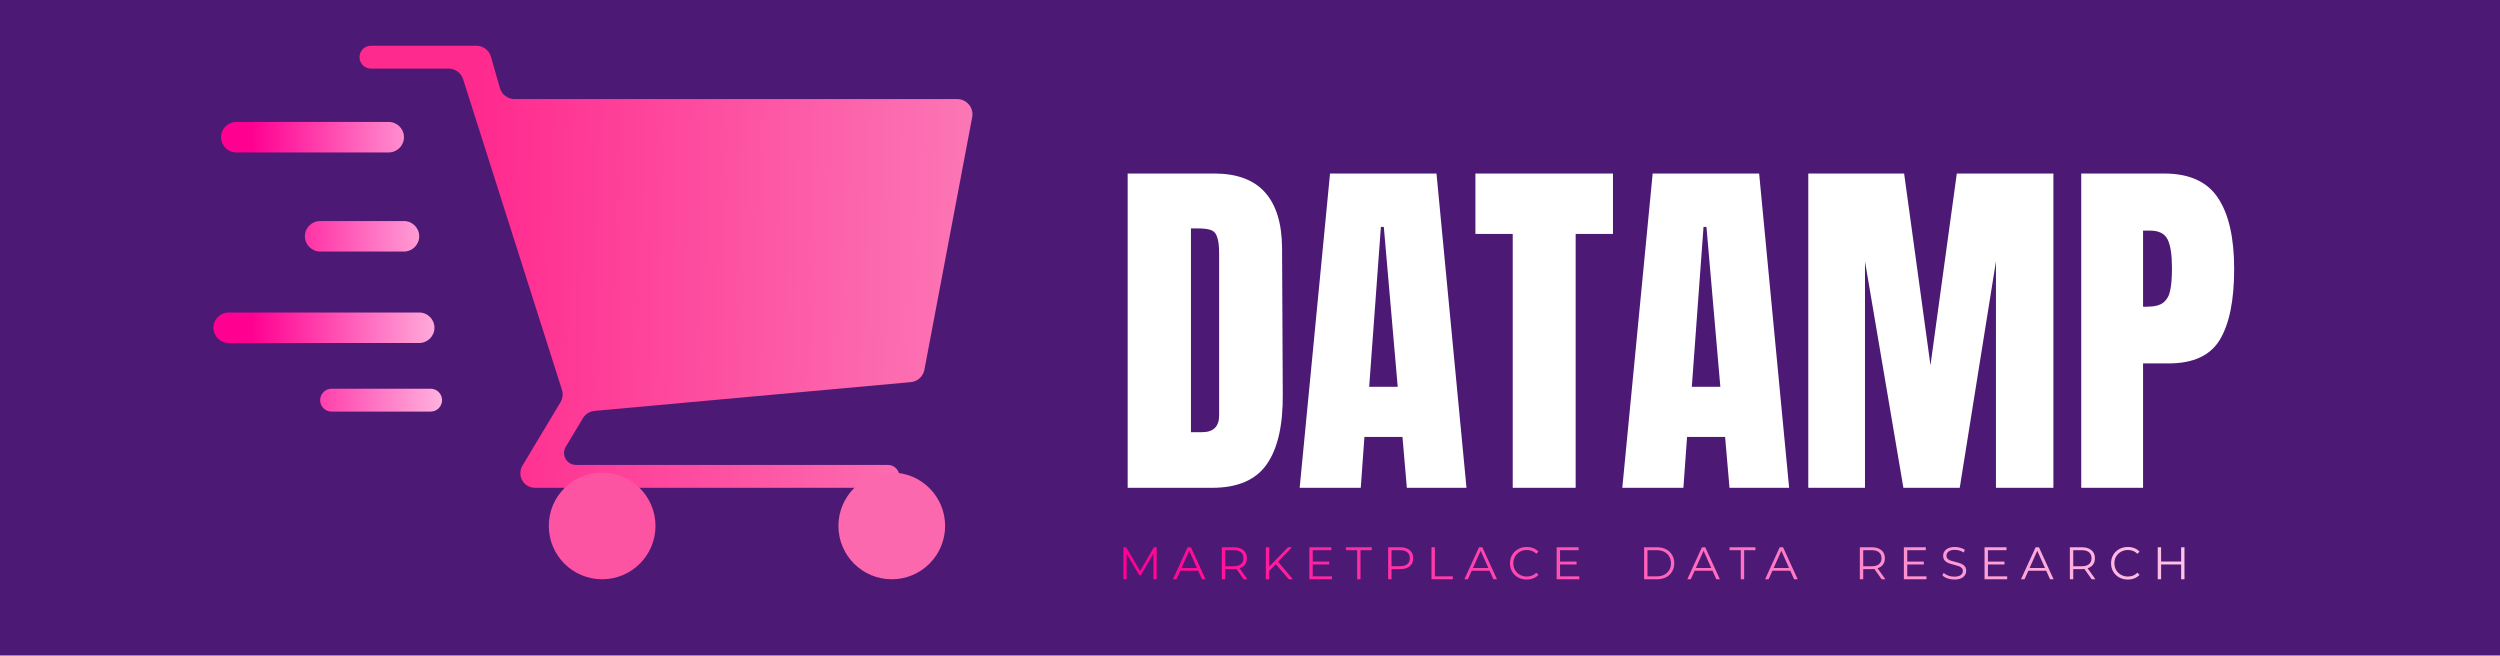
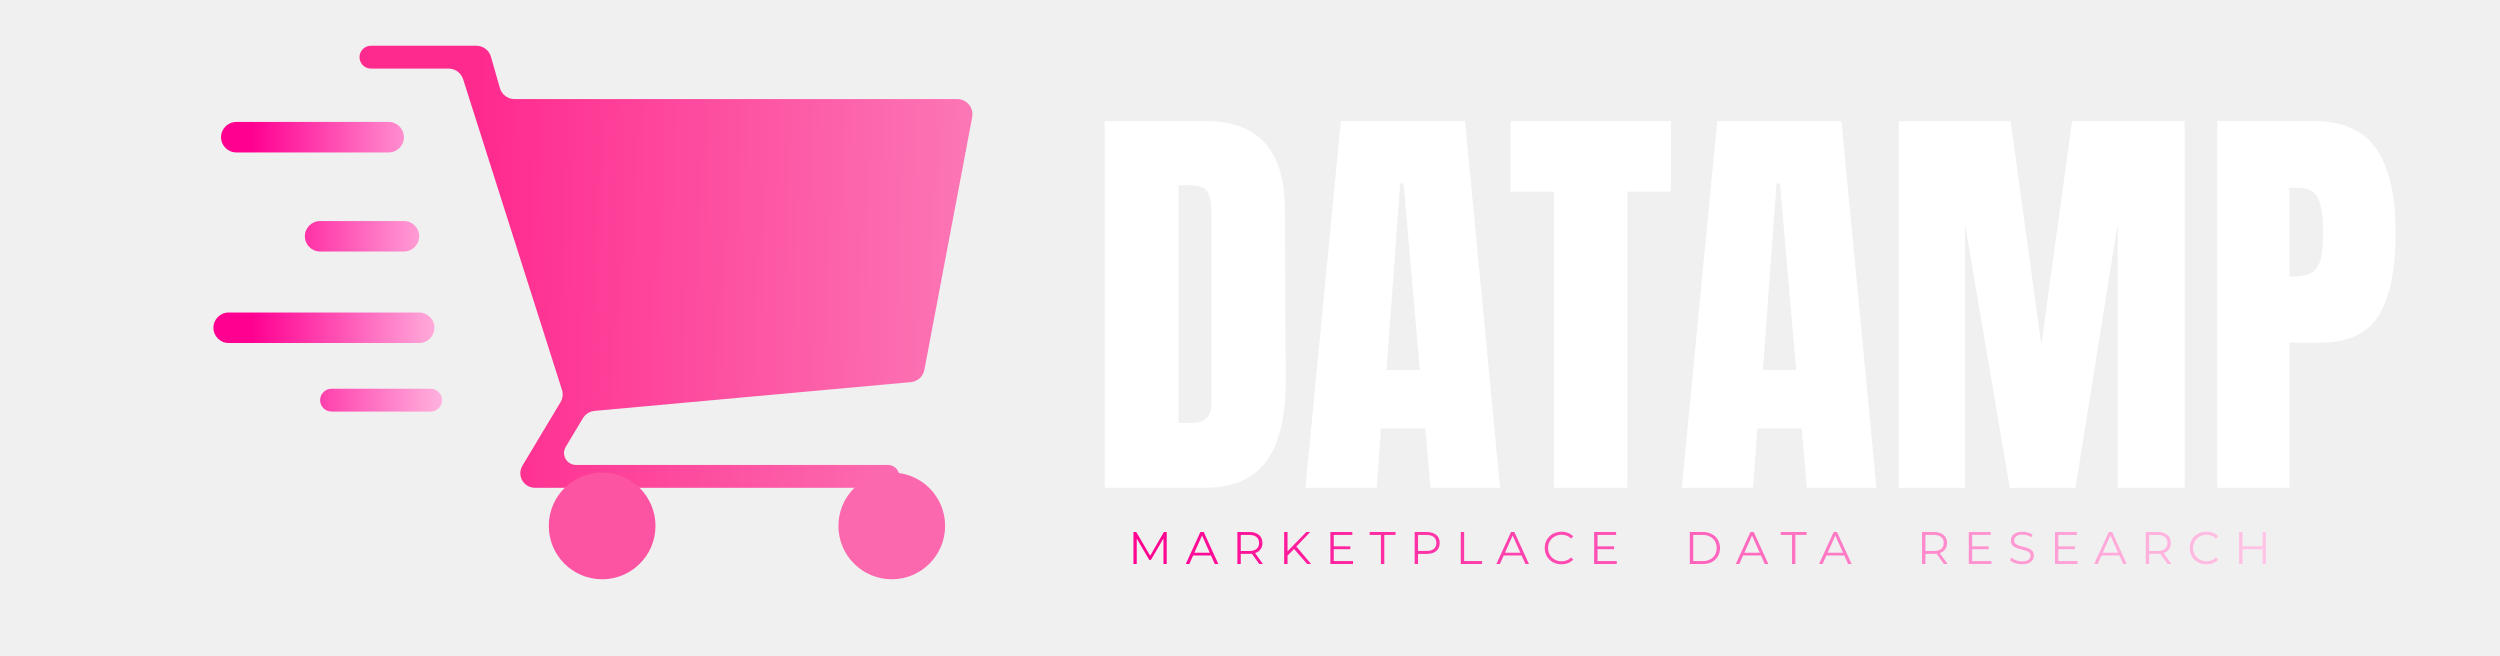
<svg xmlns="http://www.w3.org/2000/svg" width="164" height="43" viewBox="0 0 164 43" fill="none">
-   <rect width="164" height="43" fill="#4C1975" />
-   <path d="M73.975 11.384H79.662C81.135 11.384 82.239 11.792 82.975 12.608C83.71 13.424 84.087 14.632 84.103 16.232L84.15 25.88C84.166 27.912 83.814 29.44 83.094 30.464C82.374 31.488 81.183 32 79.519 32H73.975V11.384ZM78.847 28.352C79.599 28.352 79.975 27.984 79.975 27.248V16.616C79.975 16.152 79.934 15.808 79.855 15.584C79.79 15.344 79.662 15.184 79.471 15.104C79.278 15.024 78.983 14.984 78.582 14.984H78.126V28.352H78.847ZM85.258 32L87.25 11.384H94.234L96.202 32H92.29L92.002 28.664H89.506L89.266 32H85.258ZM89.818 25.376H91.69L90.778 14.888H90.586L89.818 25.376ZM99.235 32V15.344H96.787V11.384H105.811V15.344H103.363V32H99.235ZM106.423 32L108.415 11.384H115.399L117.367 32H113.455L113.167 28.664H110.671L110.431 32H106.423ZM110.983 25.376H112.855L111.943 14.888H111.751L110.983 25.376ZM118.623 32V11.384H124.911L126.639 23.96L128.367 11.384H134.703V32H130.935V17.144L128.559 32H124.863L122.343 17.144V32H118.623ZM136.529 11.384H141.977C143.625 11.384 144.801 11.92 145.505 12.992C146.209 14.048 146.561 15.6 146.561 17.648C146.561 19.696 146.249 21.24 145.625 22.28C145.001 23.32 143.881 23.84 142.265 23.84H140.585V32H136.529V11.384ZM140.825 20.12C141.321 20.12 141.681 20.032 141.905 19.856C142.145 19.664 142.297 19.4 142.361 19.064C142.441 18.712 142.481 18.216 142.481 17.576C142.481 16.712 142.385 16.088 142.193 15.704C142.001 15.32 141.617 15.128 141.041 15.128H140.585V20.12H140.825Z" fill="white" />
-   <path d="M75.877 35.9V38H75.664V36.32L74.839 37.733H74.734L73.909 36.329V38H73.696V35.9H73.879L74.791 37.457L75.694 35.9H75.877ZM78.599 37.439H77.429L77.177 38H76.946L77.906 35.9H78.125L79.085 38H78.851L78.599 37.439ZM78.518 37.259L78.014 36.131L77.51 37.259H78.518ZM81.586 38L81.106 37.325C81.052 37.331 80.996 37.334 80.938 37.334H80.374V38H80.152V35.9H80.938C81.206 35.9 81.416 35.964 81.568 36.092C81.72 36.22 81.796 36.396 81.796 36.62C81.796 36.784 81.754 36.923 81.67 37.037C81.588 37.149 81.47 37.23 81.316 37.28L81.829 38H81.586ZM80.932 37.145C81.14 37.145 81.299 37.099 81.409 37.007C81.519 36.915 81.574 36.786 81.574 36.62C81.574 36.45 81.519 36.32 81.409 36.23C81.299 36.138 81.14 36.092 80.932 36.092H80.374V37.145H80.932ZM83.691 37.013L83.262 37.448V38H83.04V35.9H83.262V37.169L84.495 35.9H84.75L83.841 36.851L84.813 38H84.549L83.691 37.013ZM87.378 37.808V38H85.893V35.9H87.333V36.092H86.115V36.839H87.201V37.028H86.115V37.808H87.378ZM89.028 36.092H88.29V35.9H89.988V36.092H89.25V38H89.028V36.092ZM91.848 35.9C92.116 35.9 92.326 35.964 92.478 36.092C92.63 36.22 92.706 36.396 92.706 36.62C92.706 36.844 92.63 37.02 92.478 37.148C92.326 37.274 92.116 37.337 91.848 37.337H91.284V38H91.062V35.9H91.848ZM91.842 37.142C92.05 37.142 92.209 37.097 92.319 37.007C92.429 36.915 92.484 36.786 92.484 36.62C92.484 36.45 92.429 36.32 92.319 36.23C92.209 36.138 92.05 36.092 91.842 36.092H91.284V37.142H91.842ZM93.906 35.9H94.128V37.808H95.304V38H93.906V35.9ZM97.716 37.439H96.546L96.294 38H96.063L97.023 35.9H97.242L98.202 38H97.968L97.716 37.439ZM97.635 37.259L97.131 36.131L96.627 37.259H97.635ZM100.152 38.018C99.944 38.018 99.756 37.972 99.588 37.88C99.422 37.788 99.291 37.661 99.195 37.499C99.101 37.335 99.054 37.152 99.054 36.95C99.054 36.748 99.101 36.566 99.195 36.404C99.291 36.24 99.423 36.112 99.591 36.02C99.759 35.928 99.947 35.882 100.155 35.882C100.311 35.882 100.455 35.908 100.587 35.96C100.719 36.012 100.831 36.088 100.923 36.188L100.782 36.329C100.618 36.163 100.411 36.08 100.161 36.08C99.995 36.08 99.844 36.118 99.708 36.194C99.572 36.27 99.465 36.374 99.387 36.506C99.311 36.638 99.273 36.786 99.273 36.95C99.273 37.114 99.311 37.262 99.387 37.394C99.465 37.526 99.572 37.63 99.708 37.706C99.844 37.782 99.995 37.82 100.161 37.82C100.413 37.82 100.62 37.736 100.782 37.568L100.923 37.709C100.831 37.809 100.718 37.886 100.584 37.94C100.452 37.992 100.308 38.018 100.152 38.018ZM103.601 37.808V38H102.116V35.9H103.556V36.092H102.338V36.839H103.424V37.028H102.338V37.808H103.601ZM107.853 35.9H108.708C108.93 35.9 109.126 35.945 109.296 36.035C109.466 36.123 109.598 36.247 109.692 36.407C109.786 36.565 109.833 36.746 109.833 36.95C109.833 37.154 109.786 37.336 109.692 37.496C109.598 37.654 109.466 37.778 109.296 37.868C109.126 37.956 108.93 38 108.708 38H107.853V35.9ZM108.696 37.808C108.88 37.808 109.041 37.772 109.179 37.7C109.317 37.626 109.424 37.525 109.5 37.397C109.576 37.267 109.614 37.118 109.614 36.95C109.614 36.782 109.576 36.634 109.5 36.506C109.424 36.376 109.317 36.275 109.179 36.203C109.041 36.129 108.88 36.092 108.696 36.092H108.075V37.808H108.696ZM112.339 37.439H111.169L110.917 38H110.686L111.646 35.9H111.865L112.825 38H112.591L112.339 37.439ZM112.258 37.259L111.754 36.131L111.25 37.259H112.258ZM114.195 36.092H113.457V35.9H115.155V36.092H114.417V38H114.195V36.092ZM117.442 37.439H116.272L116.02 38H115.789L116.749 35.9H116.968L117.928 38H117.694L117.442 37.439ZM117.361 37.259L116.857 36.131L116.353 37.259H117.361ZM123.439 38L122.959 37.325C122.905 37.331 122.849 37.334 122.791 37.334H122.227V38H122.005V35.9H122.791C123.059 35.9 123.269 35.964 123.421 36.092C123.573 36.22 123.649 36.396 123.649 36.62C123.649 36.784 123.607 36.923 123.523 37.037C123.441 37.149 123.323 37.23 123.169 37.28L123.682 38H123.439ZM122.785 37.145C122.993 37.145 123.152 37.099 123.262 37.007C123.372 36.915 123.427 36.786 123.427 36.62C123.427 36.45 123.372 36.32 123.262 36.23C123.152 36.138 122.993 36.092 122.785 36.092H122.227V37.145H122.785ZM126.378 37.808V38H124.893V35.9H126.333V36.092H125.115V36.839H126.201V37.028H125.115V37.808H126.378ZM128.199 38.018C128.043 38.018 127.893 37.993 127.749 37.943C127.607 37.893 127.497 37.827 127.419 37.745L127.506 37.574C127.582 37.65 127.683 37.712 127.809 37.76C127.935 37.806 128.065 37.829 128.199 37.829C128.387 37.829 128.528 37.795 128.622 37.727C128.716 37.657 128.763 37.567 128.763 37.457C128.763 37.373 128.737 37.306 128.685 37.256C128.635 37.206 128.573 37.168 128.499 37.142C128.425 37.114 128.322 37.084 128.19 37.052C128.032 37.012 127.906 36.974 127.812 36.938C127.718 36.9 127.637 36.843 127.569 36.767C127.503 36.691 127.47 36.588 127.47 36.458C127.47 36.352 127.498 36.256 127.554 36.17C127.61 36.082 127.696 36.012 127.812 35.96C127.928 35.908 128.072 35.882 128.244 35.882C128.364 35.882 128.481 35.899 128.595 35.933C128.711 35.965 128.811 36.01 128.895 36.068L128.82 36.245C128.732 36.187 128.638 36.144 128.538 36.116C128.438 36.086 128.34 36.071 128.244 36.071C128.06 36.071 127.921 36.107 127.827 36.179C127.735 36.249 127.689 36.34 127.689 36.452C127.689 36.536 127.714 36.604 127.764 36.656C127.816 36.706 127.88 36.745 127.956 36.773C128.034 36.799 128.138 36.828 128.268 36.86C128.422 36.898 128.546 36.936 128.64 36.974C128.736 37.01 128.817 37.066 128.883 37.142C128.949 37.216 128.982 37.317 128.982 37.445C128.982 37.551 128.953 37.648 128.895 37.736C128.839 37.822 128.752 37.891 128.634 37.943C128.516 37.993 128.371 38.018 128.199 38.018ZM131.671 37.808V38H130.186V35.9H131.626V36.092H130.408V36.839H131.494V37.028H130.408V37.808H131.671ZM134.23 37.439H133.06L132.808 38H132.577L133.537 35.9H133.756L134.716 38H134.482L134.23 37.439ZM134.149 37.259L133.645 36.131L133.141 37.259H134.149ZM137.217 38L136.737 37.325C136.683 37.331 136.627 37.334 136.569 37.334H136.005V38H135.783V35.9H136.569C136.837 35.9 137.047 35.964 137.199 36.092C137.351 36.22 137.427 36.396 137.427 36.62C137.427 36.784 137.385 36.923 137.301 37.037C137.219 37.149 137.101 37.23 136.947 37.28L137.46 38H137.217ZM136.563 37.145C136.771 37.145 136.93 37.099 137.04 37.007C137.15 36.915 137.205 36.786 137.205 36.62C137.205 36.45 137.15 36.32 137.04 36.23C136.93 36.138 136.771 36.092 136.563 36.092H136.005V37.145H136.563ZM139.583 38.018C139.375 38.018 139.187 37.972 139.019 37.88C138.853 37.788 138.722 37.661 138.626 37.499C138.532 37.335 138.485 37.152 138.485 36.95C138.485 36.748 138.532 36.566 138.626 36.404C138.722 36.24 138.854 36.112 139.022 36.02C139.19 35.928 139.378 35.882 139.586 35.882C139.742 35.882 139.886 35.908 140.018 35.96C140.15 36.012 140.262 36.088 140.354 36.188L140.213 36.329C140.049 36.163 139.842 36.08 139.592 36.08C139.426 36.08 139.275 36.118 139.139 36.194C139.003 36.27 138.896 36.374 138.818 36.506C138.742 36.638 138.704 36.786 138.704 36.95C138.704 37.114 138.742 37.262 138.818 37.394C138.896 37.526 139.003 37.63 139.139 37.706C139.275 37.782 139.426 37.82 139.592 37.82C139.844 37.82 140.051 37.736 140.213 37.568L140.354 37.709C140.262 37.809 140.149 37.886 140.015 37.94C139.883 37.992 139.739 38.018 139.583 38.018ZM143.302 35.9V38H143.083V37.031H141.769V38H141.547V35.9H141.769V36.836H143.083V35.9H143.302Z" fill="url(#paint0_linear)" />
+   <path d="M72.47 7.948H79.106C80.824 7.948 82.112 8.424 82.97 9.376C83.829 10.328 84.268 11.737 84.286 13.604L84.342 24.86C84.361 27.231 83.95 29.013 83.11 30.208C82.27 31.403 80.88 32 78.938 32H72.47V7.948ZM78.154 27.744C79.032 27.744 79.47 27.315 79.47 26.456V14.052C79.47 13.511 79.424 13.109 79.33 12.848C79.256 12.568 79.106 12.381 78.882 12.288C78.658 12.195 78.313 12.148 77.846 12.148H77.314V27.744H78.154ZM85.635 32L87.959 7.948H96.107L98.403 32H93.839L93.503 28.108H90.591L90.311 32H85.635ZM90.955 24.272H93.139L92.075 12.036H91.851L90.955 24.272ZM101.941 32V12.568H99.085V7.948H109.613V12.568H106.757V32H101.941ZM110.326 32L112.65 7.948H120.798L123.094 32H118.53L118.194 28.108H115.282L115.002 32H110.326ZM115.646 24.272H117.83L116.766 12.036H116.542L115.646 24.272ZM124.56 32V7.948H131.896L133.912 22.62L135.928 7.948H143.32V32H138.924V14.668L136.152 32H131.84L128.9 14.668V32H124.56ZM145.451 7.948H151.807C153.729 7.948 155.101 8.573 155.923 9.824C156.744 11.056 157.155 12.867 157.155 15.256C157.155 17.645 156.791 19.447 156.063 20.66C155.335 21.873 154.028 22.48 152.143 22.48H150.183V32H145.451V7.948ZM150.463 18.14C151.041 18.14 151.461 18.037 151.723 17.832C152.003 17.608 152.18 17.3 152.255 16.908C152.348 16.497 152.395 15.919 152.395 15.172C152.395 14.164 152.283 13.436 152.059 12.988C151.835 12.54 151.387 12.316 150.715 12.316H150.183V18.14H150.463Z" fill="white" />
+   <path d="M76.537 34.9V37H76.324V35.32L75.499 36.733H75.394L74.569 35.329V37H74.356V34.9H74.539L75.451 36.457L76.354 34.9H76.537ZM79.439 36.439H78.269L78.017 37H77.786L78.746 34.9H78.965L79.925 37H79.691L79.439 36.439ZM79.358 36.259L78.854 35.131L78.35 36.259H79.358ZM82.606 37L82.126 36.325C82.072 36.331 82.016 36.334 81.958 36.334H81.394V37H81.172V34.9H81.958C82.226 34.9 82.436 34.964 82.588 35.092C82.74 35.22 82.816 35.396 82.816 35.62C82.816 35.784 82.774 35.923 82.69 36.037C82.608 36.149 82.49 36.23 82.336 36.28L82.849 37H82.606ZM81.952 36.145C82.16 36.145 82.319 36.099 82.429 36.007C82.539 35.915 82.594 35.786 82.594 35.62C82.594 35.45 82.539 35.32 82.429 35.23C82.319 35.138 82.16 35.092 81.952 35.092H81.394V36.145H81.952ZM84.891 36.013L84.462 36.448V37H84.24V34.9H84.462V36.169L85.695 34.9H85.95L85.041 35.851L86.013 37H85.749L84.891 36.013ZM88.758 36.808V37H87.273V34.9H88.713V35.092H87.495V35.839H88.581V36.028H87.495V36.808H88.758ZM90.588 35.092H89.85V34.9H91.548V35.092H90.81V37H90.588V35.092ZM93.588 34.9C93.856 34.9 94.066 34.964 94.218 35.092C94.37 35.22 94.446 35.396 94.446 35.62C94.446 35.844 94.37 36.02 94.218 36.148C94.066 36.274 93.856 36.337 93.588 36.337H93.024V37H92.802V34.9H93.588ZM93.582 36.142C93.79 36.142 93.949 36.097 94.059 36.007C94.169 35.915 94.224 35.786 94.224 35.62C94.224 35.45 94.169 35.32 94.059 35.23C93.949 35.138 93.79 35.092 93.582 35.092H93.024V36.142H93.582ZM95.826 34.9H96.048V36.808H97.224V37H95.826V34.9ZM99.816 36.439H98.646L98.394 37H98.163L99.123 34.9H99.342L100.302 37H100.068L99.816 36.439ZM99.735 36.259L99.231 35.131L98.727 36.259H99.735ZM102.432 37.018C102.224 37.018 102.036 36.972 101.868 36.88C101.702 36.788 101.571 36.661 101.475 36.499C101.381 36.335 101.334 36.152 101.334 35.95C101.334 35.748 101.381 35.566 101.475 35.404C101.571 35.24 101.703 35.112 101.871 35.02C102.039 34.928 102.227 34.882 102.435 34.882C102.591 34.882 102.735 34.908 102.867 34.96C102.999 35.012 103.111 35.088 103.203 35.188L103.062 35.329C102.898 35.163 102.691 35.08 102.441 35.08C102.275 35.08 102.124 35.118 101.988 35.194C101.852 35.27 101.745 35.374 101.667 35.506C101.591 35.638 101.553 35.786 101.553 35.95C101.553 36.114 101.591 36.262 101.667 36.394C101.745 36.526 101.852 36.63 101.988 36.706C102.124 36.782 102.275 36.82 102.441 36.82C102.693 36.82 102.9 36.736 103.062 36.568L103.203 36.709C103.111 36.809 102.998 36.886 102.864 36.94C102.732 36.992 102.588 37.018 102.432 37.018ZM106.061 36.808V37H104.576V34.9H106.016V35.092H104.798V35.839H105.884V36.028H104.798V36.808H106.061ZM110.853 34.9H111.708C111.93 34.9 112.126 34.945 112.296 35.035C112.466 35.123 112.598 35.247 112.692 35.407C112.786 35.565 112.833 35.746 112.833 35.95C112.833 36.154 112.786 36.336 112.692 36.496C112.598 36.654 112.466 36.778 112.296 36.868C112.126 36.956 111.93 37 111.708 37H110.853V34.9ZM111.696 36.808C111.88 36.808 112.041 36.772 112.179 36.7C112.317 36.626 112.424 36.525 112.5 36.397C112.576 36.267 112.614 36.118 112.614 35.95C112.614 35.782 112.576 35.634 112.5 35.506C112.424 35.376 112.317 35.275 112.179 35.203C112.041 35.129 111.88 35.092 111.696 35.092H111.075V36.808H111.696ZM115.519 36.439H114.349L114.097 37H113.866L114.826 34.9H115.045L116.005 37H115.771L115.519 36.439ZM115.438 36.259L114.934 35.131L114.43 36.259H115.438ZM117.555 35.092H116.817V34.9H118.515V35.092H117.777V37H117.555V35.092ZM120.982 36.439H119.812L119.56 37H119.329L120.289 34.9H120.508L121.468 37H121.234L120.982 36.439ZM120.901 36.259L120.397 35.131L119.893 36.259H120.901ZM127.519 37L127.039 36.325C126.985 36.331 126.929 36.334 126.871 36.334H126.307V37H126.085V34.9H126.871C127.139 34.9 127.349 34.964 127.501 35.092C127.653 35.22 127.729 35.396 127.729 35.62C127.729 35.784 127.687 35.923 127.603 36.037C127.521 36.149 127.403 36.23 127.249 36.28L127.762 37H127.519ZM126.865 36.145C127.073 36.145 127.232 36.099 127.342 36.007C127.452 35.915 127.507 35.786 127.507 35.62C127.507 35.45 127.452 35.32 127.342 35.23C127.232 35.138 127.073 35.092 126.865 35.092H126.307V36.145H126.865ZM130.638 36.808V37H129.153V34.9H130.593V35.092H129.375V35.839H130.461V36.028H129.375V36.808H130.638ZM132.639 37.018C132.483 37.018 132.333 36.993 132.189 36.943C132.047 36.893 131.937 36.827 131.859 36.745L131.946 36.574C132.022 36.65 132.123 36.712 132.249 36.76C132.375 36.806 132.505 36.829 132.639 36.829C132.827 36.829 132.968 36.795 133.062 36.727C133.156 36.657 133.203 36.567 133.203 36.457C133.203 36.373 133.177 36.306 133.125 36.256C133.075 36.206 133.013 36.168 132.939 36.142C132.865 36.114 132.762 36.084 132.63 36.052C132.472 36.012 132.346 35.974 132.252 35.938C132.158 35.9 132.077 35.843 132.009 35.767C131.943 35.691 131.91 35.588 131.91 35.458C131.91 35.352 131.938 35.256 131.994 35.17C132.05 35.082 132.136 35.012 132.252 34.96C132.368 34.908 132.512 34.882 132.684 34.882C132.804 34.882 132.921 34.899 133.035 34.933C133.151 34.965 133.251 35.01 133.335 35.068L133.26 35.245C133.172 35.187 133.078 35.144 132.978 35.116C132.878 35.086 132.78 35.071 132.684 35.071C132.5 35.071 132.361 35.107 132.267 35.179C132.175 35.249 132.129 35.34 132.129 35.452C132.129 35.536 132.154 35.604 132.204 35.656C132.256 35.706 132.32 35.745 132.396 35.773C132.474 35.799 132.578 35.828 132.708 35.86C132.862 35.898 132.986 35.936 133.08 35.974C133.176 36.01 133.257 36.066 133.323 36.142C133.389 36.216 133.422 36.317 133.422 36.445C133.422 36.551 133.393 36.648 133.335 36.736C133.279 36.822 133.192 36.891 133.074 36.943C132.956 36.993 132.811 37.018 132.639 37.018ZM136.291 36.808V37H134.806V34.9H136.246V35.092H135.028V35.839H136.114V36.028H135.028V36.808H136.291ZM139.03 36.439H137.86L137.608 37H137.377L138.337 34.9H138.556L139.516 37H139.282L139.03 36.439ZM138.949 36.259L138.445 35.131L137.941 36.259H138.949ZM142.197 37L141.717 36.325C141.663 36.331 141.607 36.334 141.549 36.334H140.985V37H140.763V34.9H141.549C141.817 34.9 142.027 34.964 142.179 35.092C142.331 35.22 142.407 35.396 142.407 35.62C142.407 35.784 142.365 35.923 142.281 36.037C142.199 36.149 142.081 36.23 141.927 36.28L142.44 37H142.197ZM141.543 36.145C141.751 36.145 141.91 36.099 142.02 36.007C142.13 35.915 142.185 35.786 142.185 35.62C142.185 35.45 142.13 35.32 142.02 35.23C141.91 35.138 141.751 35.092 141.543 35.092H140.985V36.145H141.543ZM144.743 37.018C144.535 37.018 144.347 36.972 144.179 36.88C144.013 36.788 143.882 36.661 143.786 36.499C143.692 36.335 143.645 36.152 143.645 35.95C143.645 35.748 143.692 35.566 143.786 35.404C143.882 35.24 144.014 35.112 144.182 35.02C144.35 34.928 144.538 34.882 144.746 34.882C144.902 34.882 145.046 34.908 145.178 34.96C145.31 35.012 145.422 35.088 145.514 35.188L145.373 35.329C145.209 35.163 145.002 35.08 144.752 35.08C144.586 35.08 144.435 35.118 144.299 35.194C144.163 35.27 144.056 35.374 143.978 35.506C143.902 35.638 143.864 35.786 143.864 35.95C143.864 36.114 143.902 36.262 143.978 36.394C144.056 36.526 144.163 36.63 144.299 36.706C144.435 36.782 144.586 36.82 144.752 36.82C145.004 36.82 145.211 36.736 145.373 36.568L145.514 36.709C145.422 36.809 145.309 36.886 145.175 36.94C145.043 36.992 144.899 37.018 144.743 37.018ZM148.642 34.9V37H148.423V36.031H147.109V37H146.887V34.9H147.109V35.836H148.423V34.9H148.642Z" fill="url(#paint0_linear)" />
  <path d="M29.428 4.5C29.863 4.5 30.249 4.782 30.381 5.197L36.863 25.57C36.95 25.843 36.915 26.141 36.768 26.387L34.271 30.549C34.102 30.83 34.089 31.177 34.235 31.47C34.398 31.795 34.729 32 35.092 32H58.25C58.664 32 59 31.664 59 31.25C59 30.836 58.664 30.5 58.25 30.5H37.783C37.351 30.5 37 30.149 37 29.717C37 29.575 37.039 29.436 37.112 29.314L38.239 27.435C38.403 27.162 38.688 26.983 39.006 26.954L59.748 25.068C60.193 25.028 60.557 24.697 60.64 24.258L63.776 7.686C63.892 7.07 63.42 6.5 62.793 6.5H33.754C33.308 6.5 32.915 6.204 32.793 5.775L32.207 3.725C32.085 3.296 31.692 3 31.246 3H24.334C23.888 3 23.541 3.386 23.588 3.829C23.628 4.211 23.95 4.5 24.334 4.5H29.428Z" fill="url(#paint1_linear)" />
  <path d="M14.5 9C14.5 8.448 14.948 8 15.5 8H25.5C26.052 8 26.5 8.448 26.5 9C26.5 9.552 26.052 10 25.5 10H15.5C14.948 10 14.5 9.552 14.5 9Z" fill="url(#paint2_linear)" />
  <path d="M21 14.5C20.448 14.5 20 14.948 20 15.5C20 16.052 20.448 16.5 21 16.5H26.5C27.052 16.5 27.5 16.052 27.5 15.5C27.5 14.948 27.052 14.5 26.5 14.5H21Z" fill="url(#paint3_linear)" />
  <path d="M15 20.5C14.448 20.5 14 20.948 14 21.5C14 22.052 14.448 22.5 15 22.5H27.5C28.052 22.5 28.5 22.052 28.5 21.5C28.5 20.948 28.052 20.5 27.5 20.5H15Z" fill="url(#paint4_linear)" />
  <path d="M21.75 25.5C21.336 25.5 21 25.836 21 26.25C21 26.664 21.336 27 21.75 27H28.25C28.664 27 29 26.664 29 26.25C29 25.836 28.664 25.5 28.25 25.5H21.75Z" fill="url(#paint5_linear)" />
  <rect x="36" y="31" width="7" height="7" rx="3.5" fill="#FD53A3" />
  <rect x="55" y="31" width="7" height="7" rx="3.5" fill="#FC68AD" />
  <defs>
-     <linearGradient id="paint0_linear" x1="73.5" y1="39" x2="147" y2="39" gradientUnits="userSpaceOnUse">
+     <linearGradient id="paint0_linear" x1="74.528" y1="38" x2="152.169" y2="38" gradientUnits="userSpaceOnUse">
      <stop stop-color="#FF0091" />
      <stop offset="1" stop-color="#FFCEEA" />
      <stop offset="1" stop-color="#FFA4D8" />
    </linearGradient>
    <linearGradient id="paint1_linear" x1="95" y1="28.5" x2="31" y2="27" gradientUnits="userSpaceOnUse">
      <stop stop-color="#F8C1DB" />
      <stop offset="1" stop-color="#FF2A8E" />
    </linearGradient>
    <linearGradient id="paint2_linear" x1="16.5" y1="28.5" x2="31" y2="28.5" gradientUnits="userSpaceOnUse">
      <stop stop-color="#FF0091" />
      <stop offset="1" stop-color="#FFCEEA" />
    </linearGradient>
    <linearGradient id="paint3_linear" x1="16.5" y1="28.5" x2="31" y2="28.5" gradientUnits="userSpaceOnUse">
      <stop stop-color="#FF0091" />
      <stop offset="1" stop-color="#FFCEEA" />
    </linearGradient>
    <linearGradient id="paint4_linear" x1="16.5" y1="28.5" x2="31" y2="28.5" gradientUnits="userSpaceOnUse">
      <stop stop-color="#FF0091" />
      <stop offset="1" stop-color="#FFCEEA" />
    </linearGradient>
    <linearGradient id="paint5_linear" x1="16.5" y1="28.5" x2="31" y2="28.5" gradientUnits="userSpaceOnUse">
      <stop stop-color="#FF0091" />
      <stop offset="1" stop-color="#FFCEEA" />
    </linearGradient>
  </defs>
</svg>
